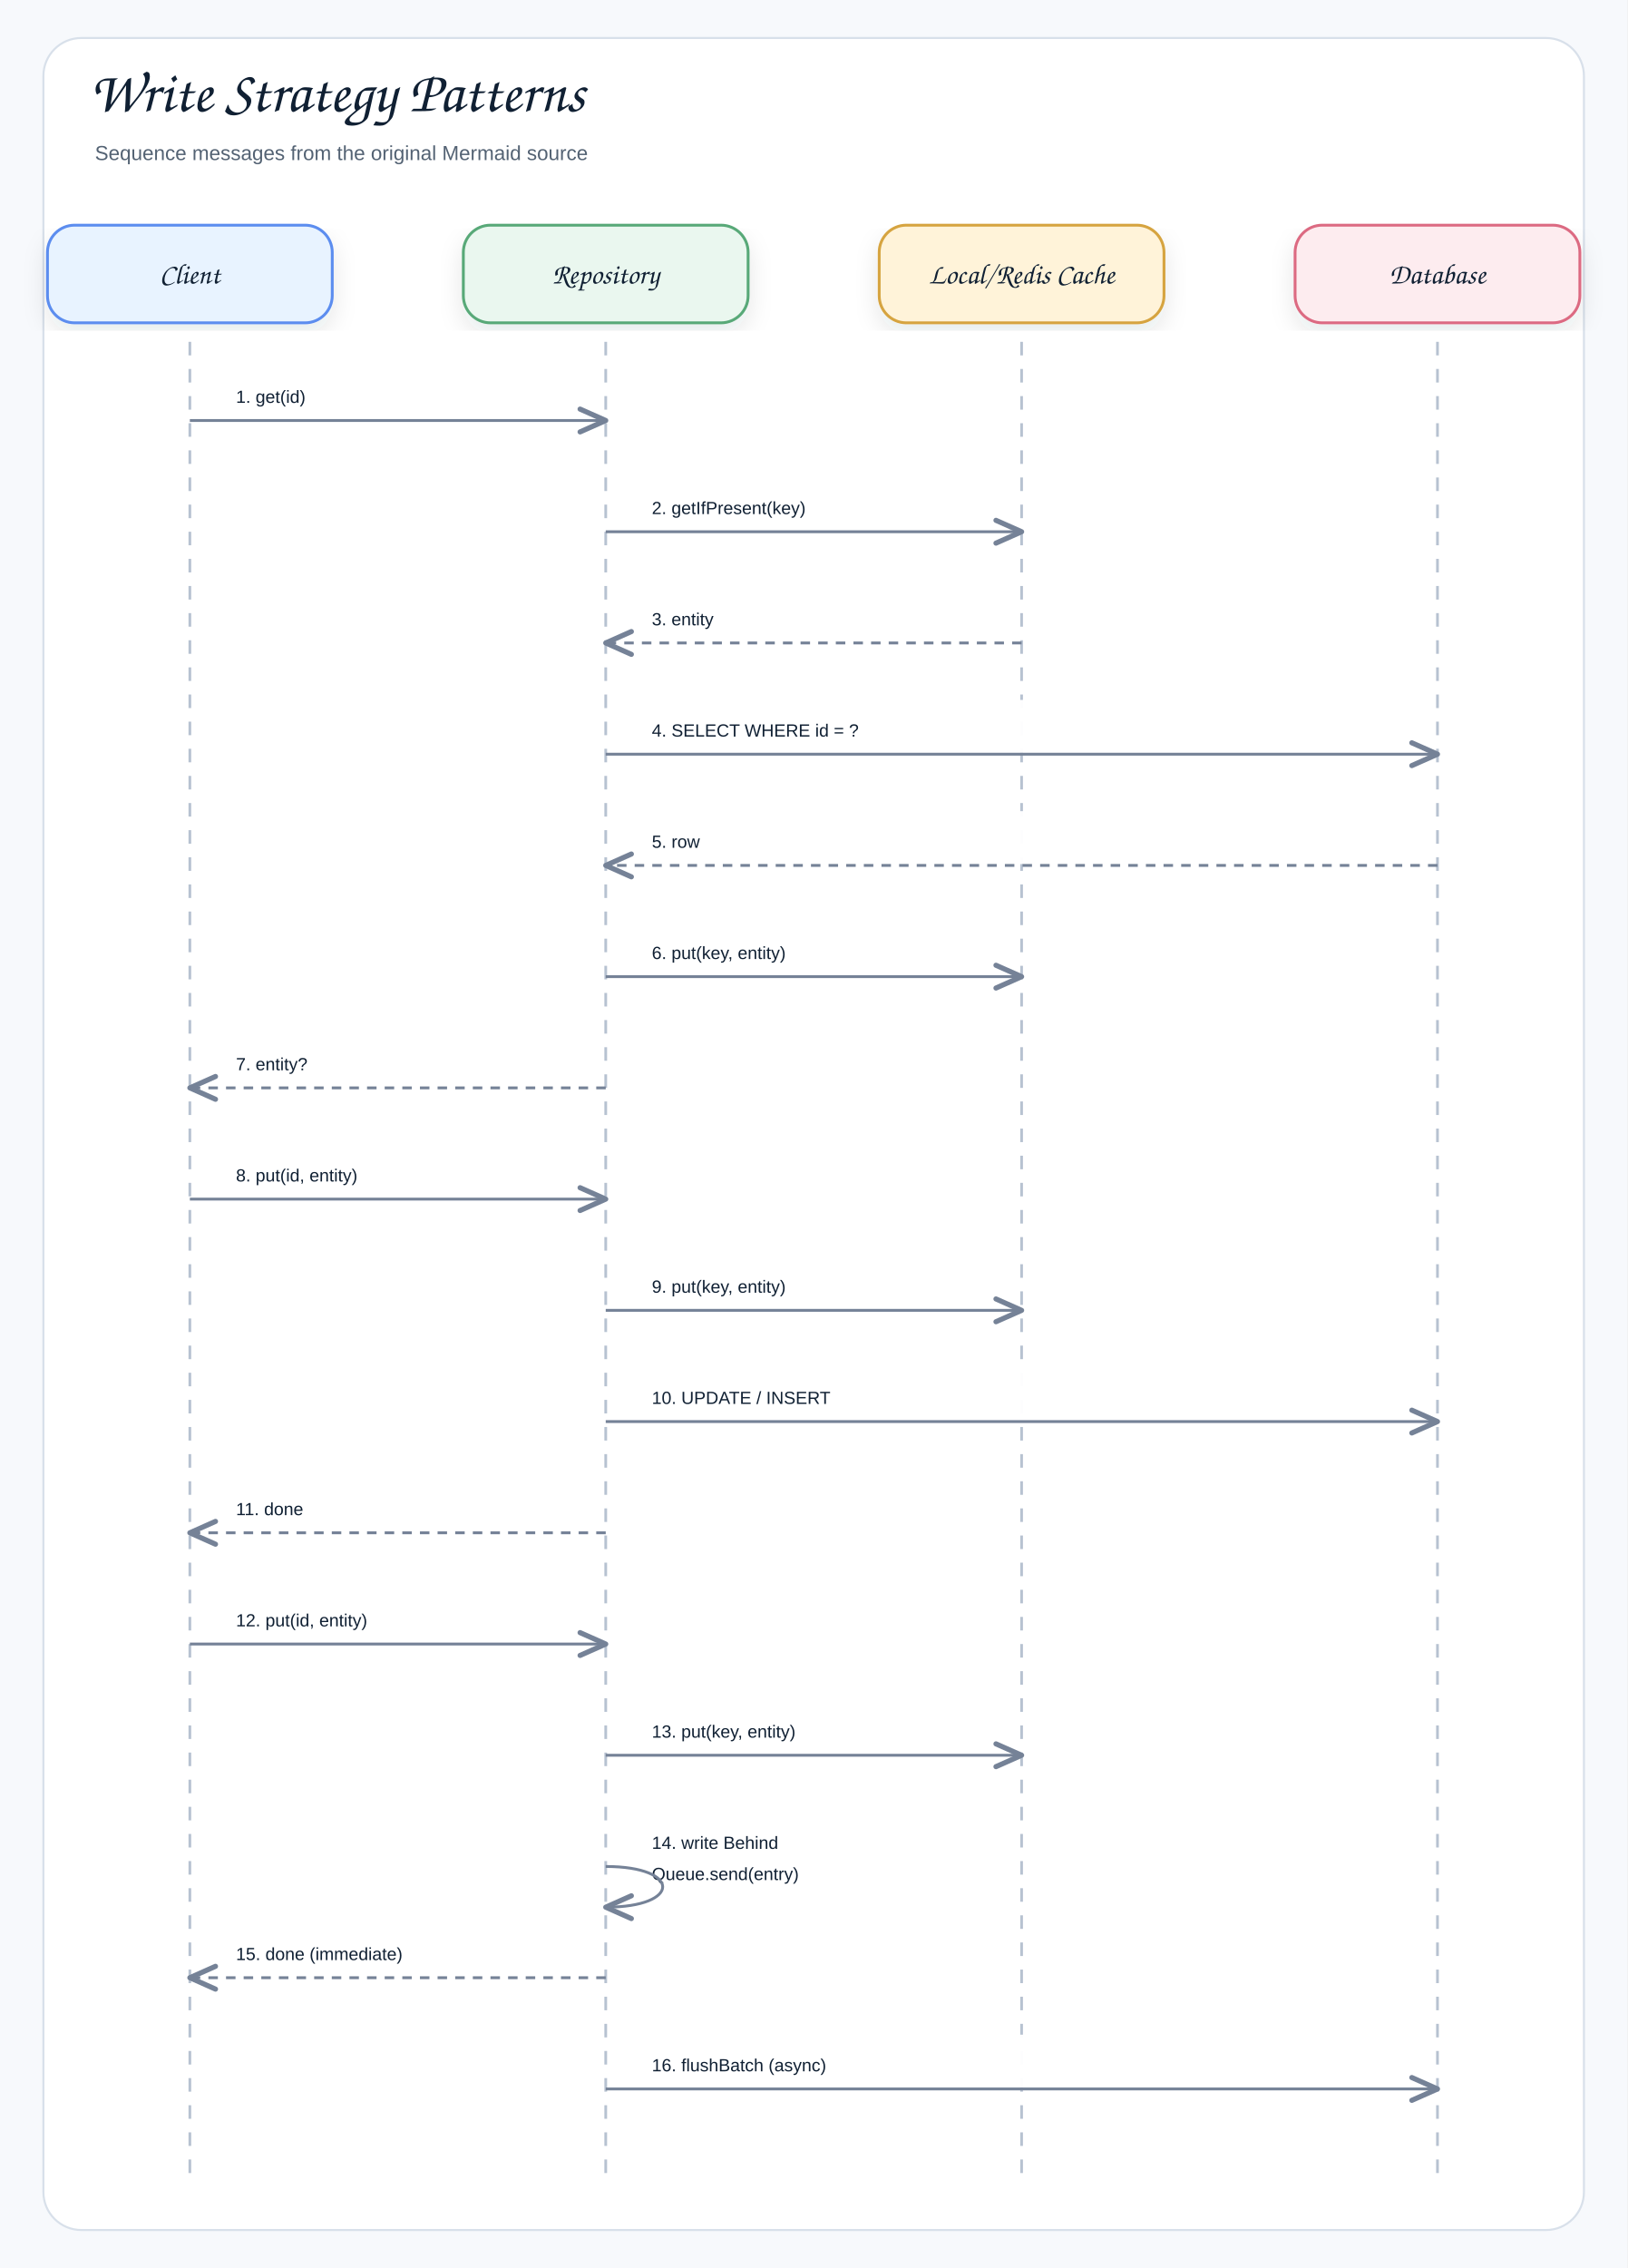
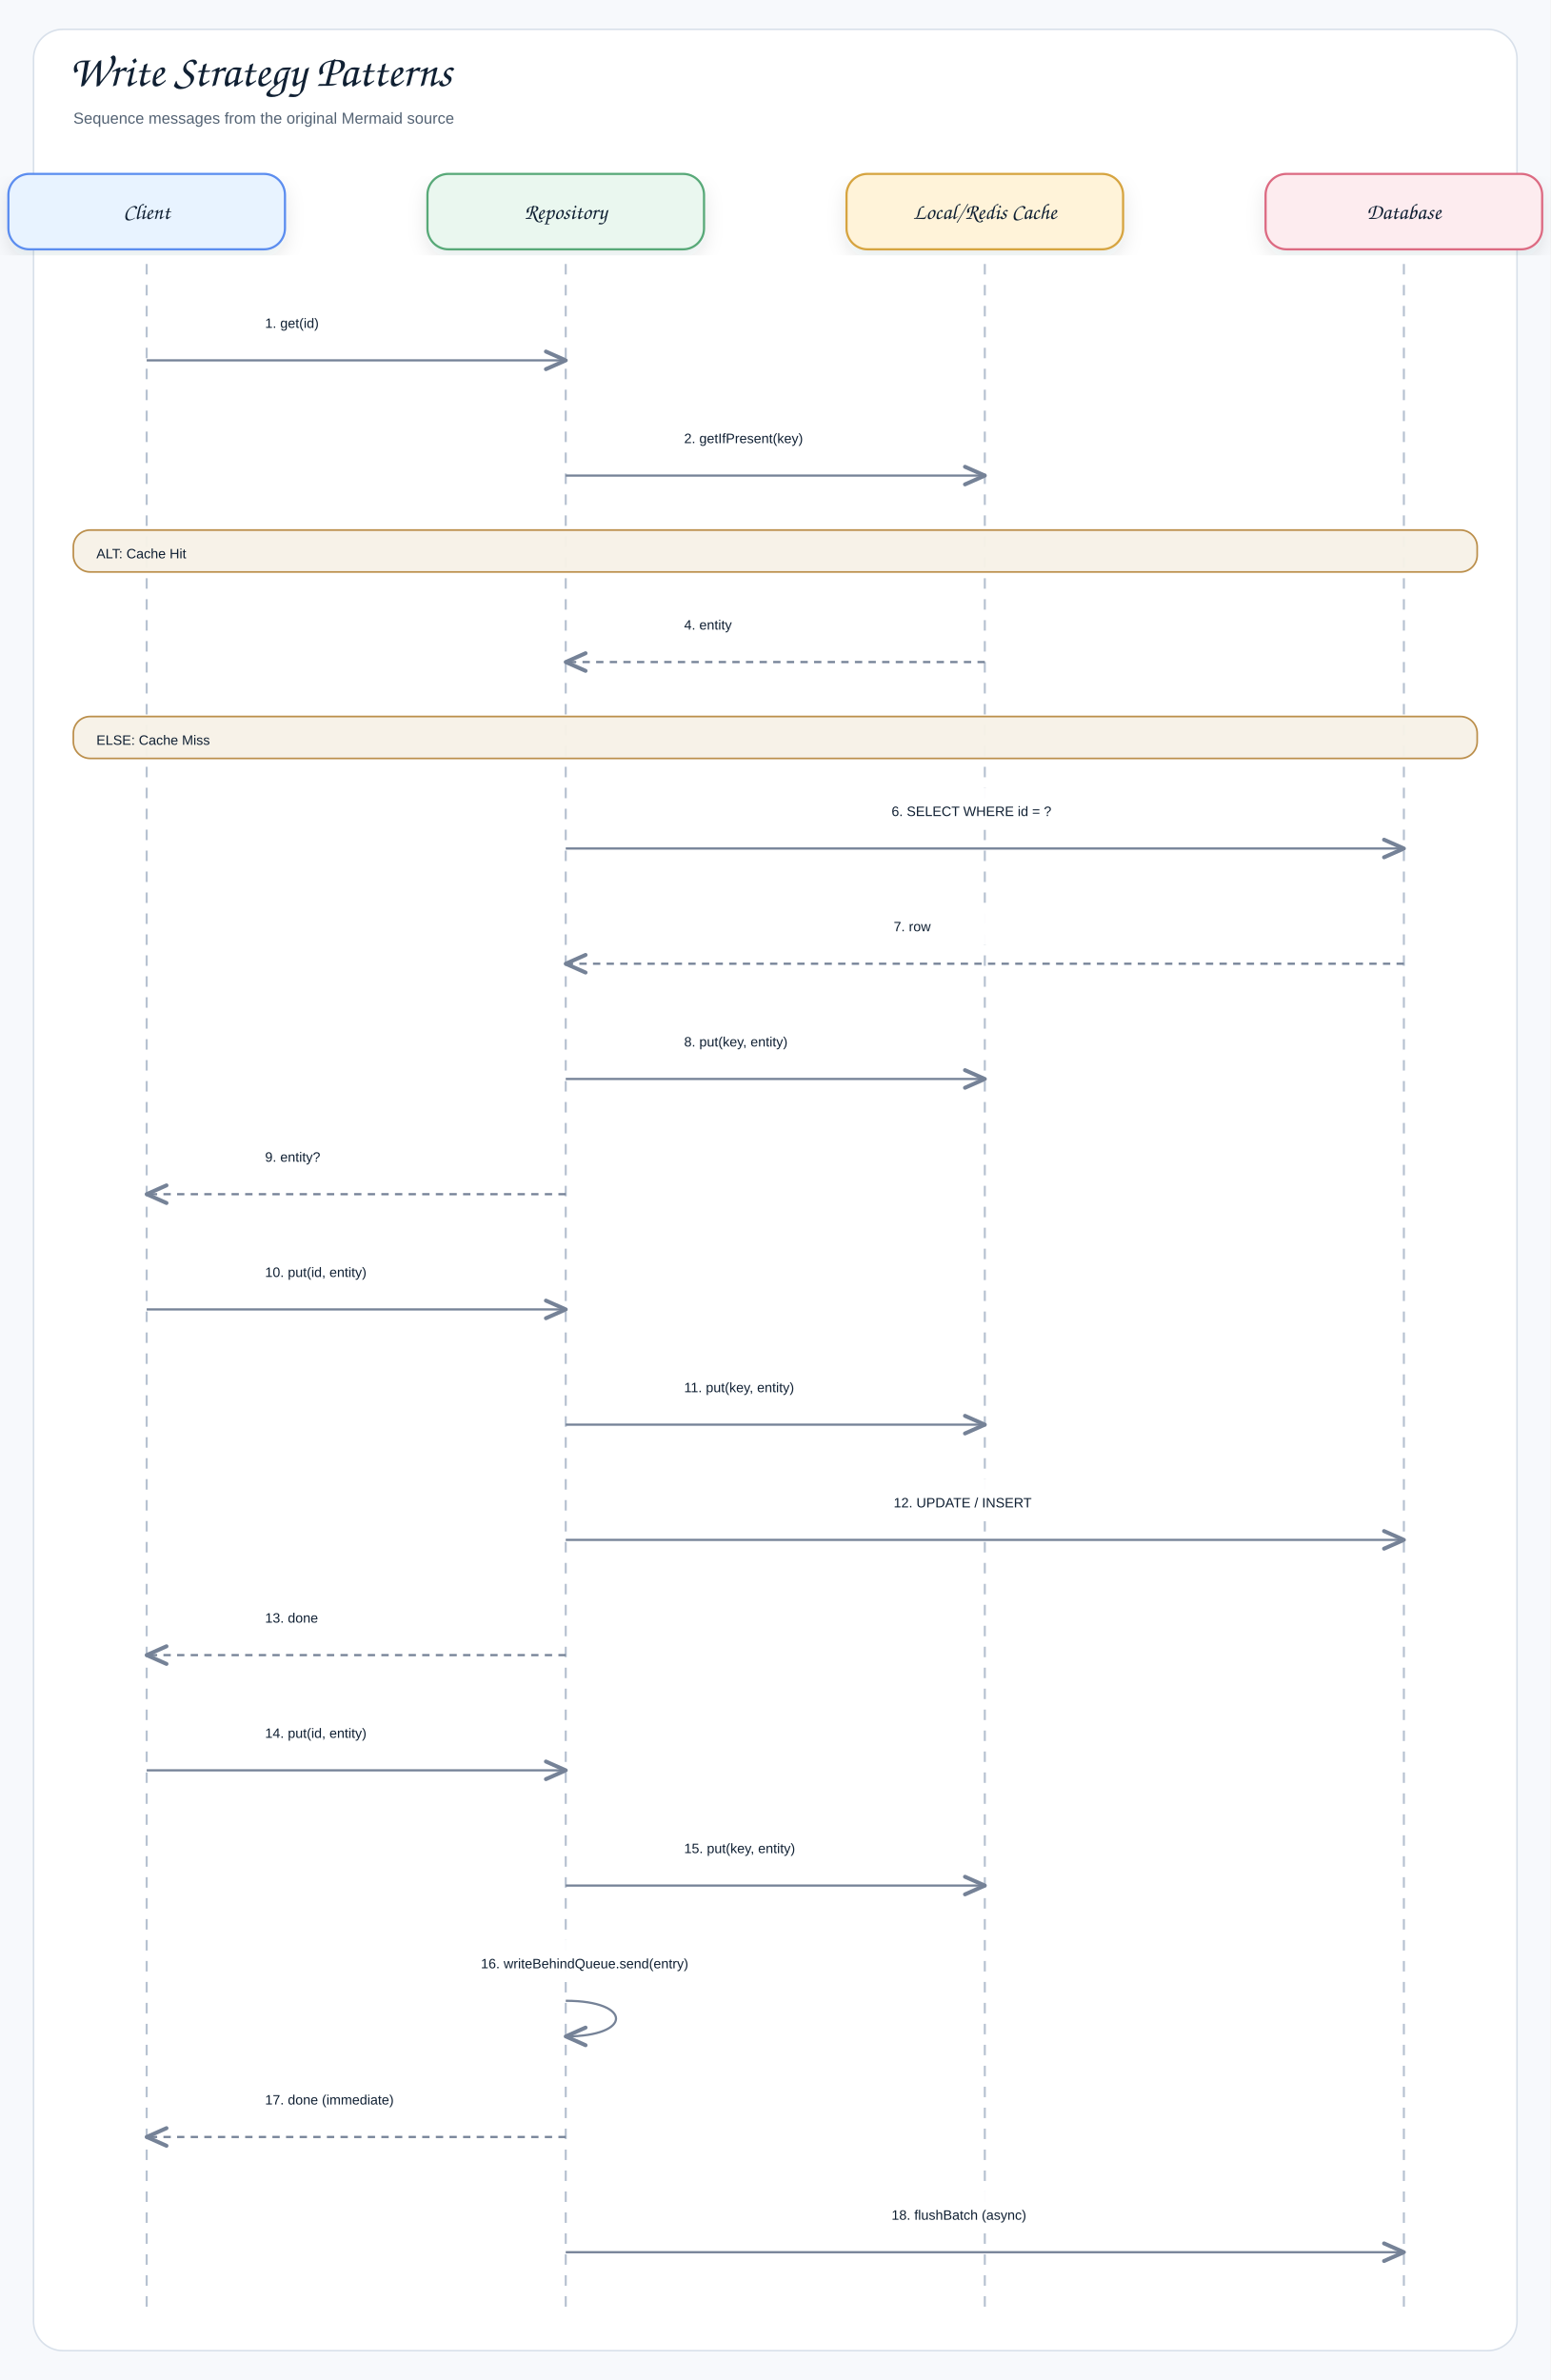
- <svg xmlns="http://www.w3.org/2000/svg" width="1200" height="1672" viewBox="0 0 1200 1672" role="img" aria-label="Write Strategy Patterns">
+ <svg xmlns="http://www.w3.org/2000/svg" width="1480" height="2272" viewBox="0 0 1480 2272" role="img" aria-label="Write Strategy Patterns">
  <defs>
    <filter id="shadow" x="-8%" y="-8%" width="116%" height="116%">
      <feDropShadow dx="0" dy="8" stdDeviation="9" flood-color="#1f2937" flood-opacity="0.10" />
    </filter>
    <marker id="openArrow" markerWidth="12" markerHeight="10" refX="10" refY="5" orient="auto" markerUnits="strokeWidth">
      <path d="M 1 1 L 10 5 L 1 9" fill="none" stroke="#758297" stroke-width="1.8" stroke-linecap="round" stroke-linejoin="round" />
    </marker>
    <marker id="inherit" markerWidth="14" markerHeight="12" refX="12" refY="6" orient="auto" markerUnits="strokeWidth">
      <path d="M 0 1 L 12 6 L 0 11 Z" fill="#ffffff" stroke="#758297" stroke-width="1.8" />
    </marker>
    <style>
    .canvas{fill:#f7f9fc}.frame{fill:#fff;stroke:#d8e0ea;stroke-width:1.5}
    .title{font-family:"Architects Daughter","Comic Sans MS","Comic Sans",cursive;font-size:43px;font-weight:400;fill:#102033}
    .subtitle{font-family:"Comic Sans MS","Comic Sans","Comic Neue",Arial,sans-serif;font-size:15px;font-weight:400;fill:#536273}
    .label{font-family:"Architects Daughter","Comic Sans MS","Comic Sans",cursive;font-size:25px;font-weight:400;fill:#102033}
    .smallLabel{font-family:"Architects Daughter","Comic Sans MS","Comic Sans",cursive;font-size:21px;font-weight:400;fill:#102033}
    .mono{font-family:"Comic Sans MS","Comic Sans","Comic Neue",Arial,sans-serif;font-size:12px;font-weight:400;fill:#102033}
    .small{font-family:"Comic Sans MS","Comic Sans","Comic Neue",Arial,sans-serif;font-size:12px;font-weight:400;fill:#536273}
    .strong{font-family:"Comic Sans MS","Comic Sans","Comic Neue",Arial,sans-serif;font-size:13px;font-weight:400;fill:#102033}
    .card{stroke-width:2.1;filter:url(#shadow)}.compartment{stroke-width:1.5;fill:none}
    .line{stroke:#758297;stroke-width:2.1;fill:none;marker-end:url(#openArrow)}
    .plainLine{stroke:#758297;stroke-width:2.1;fill:none}
    .dashed{stroke:#758297;stroke-width:2.1;stroke-dasharray:7 6;fill:none;marker-end:url(#openArrow)}
    .inheritLine{stroke:#758297;stroke-width:2.2;fill:none;marker-end:url(#inherit)}
    .implLine{stroke:#758297;stroke-width:2.2;stroke-dasharray:8 7;fill:none;marker-end:url(#inherit)}
  </style>
  </defs>
-   <rect class="canvas" width="1200" height="1672" />
-   <rect class="frame" x="32" y="28" width="1136" height="1616" rx="28" />
+   <rect class="canvas" width="1480" height="2272" />
+   <rect class="frame" x="32" y="28" width="1416" height="2216" rx="28" />
  <text class="title" x="66" y="82">Write Strategy Patterns</text>
  <text class="subtitle" x="70" y="118">Sequence messages from the original Mermaid source</text>
-   <rect class="card" x="35" y="166" width="210" height="72" rx="20" fill="#E8F3FF" stroke="#5B8DEF" />
+   <rect class="card" x="8" y="166" width="264" height="72" rx="20" fill="#E8F3FF" stroke="#5B8DEF" />
  <text class="smallLabel" x="140" y="209" text-anchor="middle">Client</text>
-   <line x1="140" y1="252" x2="140" y2="1612" stroke="#b7c2d1" stroke-width="2" stroke-dasharray="10 10" />
-   <rect class="card" x="341.667" y="166" width="210" height="72" rx="20" fill="#EAF7EF" stroke="#58A978" />
-   <text class="smallLabel" x="446.667" y="209" text-anchor="middle">Repository</text>
-   <line x1="446.667" y1="252" x2="446.667" y2="1612" stroke="#b7c2d1" stroke-width="2" stroke-dasharray="10 10" />
-   <rect class="card" x="648.333" y="166" width="210" height="72" rx="20" fill="#FFF3D9" stroke="#D6A441" />
-   <text class="smallLabel" x="753.333" y="209" text-anchor="middle">Local/Redis Cache</text>
-   <line x1="753.333" y1="252" x2="753.333" y2="1612" stroke="#b7c2d1" stroke-width="2" stroke-dasharray="10 10" />
-   <rect class="card" x="955" y="166" width="210" height="72" rx="20" fill="#FDECEF" stroke="#DC6B82" />
-   <text class="smallLabel" x="1060" y="209" text-anchor="middle">Database</text>
-   <line x1="1060" y1="252" x2="1060" y2="1612" stroke="#b7c2d1" stroke-width="2" stroke-dasharray="10 10" />
-   <rect x="158" y="270" width="270.667" height="39" rx="12" fill="#ffffff" opacity="0.97" />
-   <text class="strong" x="174" y="297" text-anchor="start">1. get(id)</text>
-   <path class="line" d="M140 310 L446.667 310" />
-   <rect x="464.667" y="352" width="270.667" height="39" rx="12" fill="#ffffff" opacity="0.97" />
-   <text class="strong" x="480.667" y="379" text-anchor="start">2. getIfPresent(key)</text>
-   <path class="line" d="M446.667 392 L753.333 392" />
-   <rect x="464.667" y="434" width="270.667" height="39" rx="12" fill="#ffffff" opacity="0.97" />
-   <text class="strong" x="480.667" y="461" text-anchor="start">3. entity</text>
-   <path class="dashed" d="M753.333 474 L446.667 474" />
-   <rect x="464.667" y="516" width="577.333" height="39" rx="12" fill="#ffffff" opacity="0.97" />
-   <text class="strong" x="480.667" y="543" text-anchor="start">4. SELECT WHERE id = ?</text>
-   <path class="line" d="M446.667 556 L1060 556" />
-   <rect x="464.667" y="598" width="577.333" height="39" rx="12" fill="#ffffff" opacity="0.97" />
-   <text class="strong" x="480.667" y="625" text-anchor="start">5. row</text>
-   <path class="dashed" d="M1060 638 L446.667 638" />
-   <rect x="464.667" y="680" width="270.667" height="39" rx="12" fill="#ffffff" opacity="0.97" />
-   <text class="strong" x="480.667" y="707" text-anchor="start">6. put(key, entity)</text>
-   <path class="line" d="M446.667 720 L753.333 720" />
-   <rect x="158" y="762" width="270.667" height="39" rx="12" fill="#ffffff" opacity="0.97" />
-   <text class="strong" x="174" y="789" text-anchor="start">7. entity?</text>
-   <path class="dashed" d="M446.667 802 L140 802" />
-   <rect x="158" y="844" width="270.667" height="39" rx="12" fill="#ffffff" opacity="0.97" />
-   <text class="strong" x="174" y="871" text-anchor="start">8. put(id, entity)</text>
-   <path class="line" d="M140 884 L446.667 884" />
-   <rect x="464.667" y="926" width="270.667" height="39" rx="12" fill="#ffffff" opacity="0.97" />
-   <text class="strong" x="480.667" y="953" text-anchor="start">9. put(key, entity)</text>
-   <path class="line" d="M446.667 966 L753.333 966" />
-   <rect x="464.667" y="1008" width="577.333" height="39" rx="12" fill="#ffffff" opacity="0.97" />
-   <text class="strong" x="480.667" y="1035" text-anchor="start">10. UPDATE / INSERT</text>
-   <path class="line" d="M446.667 1048 L1060 1048" />
-   <rect x="158" y="1090" width="270.667" height="39" rx="12" fill="#ffffff" opacity="0.97" />
-   <text class="strong" x="174" y="1117" text-anchor="start">11. done</text>
-   <path class="dashed" d="M446.667 1130 L140 1130" />
-   <rect x="158" y="1172" width="270.667" height="39" rx="12" fill="#ffffff" opacity="0.97" />
-   <text class="strong" x="174" y="1199" text-anchor="start">12. put(id, entity)</text>
-   <path class="line" d="M140 1212 L446.667 1212" />
-   <rect x="464.667" y="1254" width="270.667" height="39" rx="12" fill="#ffffff" opacity="0.97" />
-   <text class="strong" x="480.667" y="1281" text-anchor="start">13. put(key, entity)</text>
-   <path class="line" d="M446.667 1294 L753.333 1294" />
-   <rect x="464.667" y="1336" width="190" height="62" rx="12" fill="#ffffff" opacity="0.97" />
-   <text class="strong" x="480.667" y="1363" text-anchor="start">14. write Behind</text>
-   <text class="strong" x="480.667" y="1386" text-anchor="start">Queue.send(entry)</text>
-   <path class="line" d="M446.667 1376 C502.667 1376 502.667 1406 446.667 1406" />
-   <rect x="158" y="1418" width="270.667" height="39" rx="12" fill="#ffffff" opacity="0.97" />
-   <text class="strong" x="174" y="1445" text-anchor="start">15. done (immediate)</text>
-   <path class="dashed" d="M446.667 1458 L140 1458" />
-   <rect x="464.667" y="1500" width="577.333" height="39" rx="12" fill="#ffffff" opacity="0.97" />
-   <text class="strong" x="480.667" y="1527" text-anchor="start">16. flushBatch (async)</text>
-   <path class="line" d="M446.667 1540 L1060 1540" />
+   <line class="lifeline" x1="140" y1="252" x2="140" y2="2212" stroke="#b7c2d1" stroke-width="2" stroke-dasharray="10 10" />
+   <rect class="card" x="408" y="166" width="264" height="72" rx="20" fill="#EAF7EF" stroke="#58A978" />
+   <text class="smallLabel" x="540" y="209" text-anchor="middle">Repository</text>
+   <line class="lifeline" x1="540" y1="252" x2="540" y2="2212" stroke="#b7c2d1" stroke-width="2" stroke-dasharray="10 10" />
+   <rect class="card" x="808" y="166" width="264" height="72" rx="20" fill="#FFF3D9" stroke="#D6A441" />
+   <text class="smallLabel" x="940" y="209" text-anchor="middle">Local/Redis Cache</text>
+   <line class="lifeline" x1="940" y1="252" x2="940" y2="2212" stroke="#b7c2d1" stroke-width="2" stroke-dasharray="10 10" />
+   <rect class="card" x="1208" y="166" width="264" height="72" rx="20" fill="#FDECEF" stroke="#DC6B82" />
+   <text class="smallLabel" x="1340" y="209" text-anchor="middle">Database</text>
+   <line class="lifeline" x1="1340" y1="252" x2="1340" y2="2212" stroke="#b7c2d1" stroke-width="2" stroke-dasharray="10 10" />
+   <rect x="235" y="286" width="210" height="40" rx="12" fill="#ffffff" opacity="0.97" />
+   <text class="strong" x="253" y="313" text-anchor="start">1. get(id)</text>
+   <path class="line" d="M140 344 L540 344" />
+   <rect x="635" y="396" width="210" height="40" rx="12" fill="#ffffff" opacity="0.97" />
+   <text class="strong" x="653" y="423" text-anchor="start">2. getIfPresent(key)</text>
+   <path class="line" d="M540 454 L940 454" />
+   <rect x="70" y="506" width="1340" height="40" rx="16" fill="#F7F1E7" stroke="#B88A44" stroke-width="1.6" opacity="0.96" />
+   <text class="strong" x="92" y="533" text-anchor="start">ALT: Cache Hit</text>
+   <rect x="635" y="574" width="210" height="40" rx="12" fill="#ffffff" opacity="0.97" />
+   <text class="strong" x="653" y="601" text-anchor="start">4. entity</text>
+   <path class="dashed" d="M940 632 L540 632" />
+   <rect x="70" y="684" width="1340" height="40" rx="16" fill="#F7F1E7" stroke="#B88A44" stroke-width="1.6" opacity="0.96" />
+   <text class="strong" x="92" y="711" text-anchor="start">ELSE: Cache Miss</text>
+   <rect x="833" y="752" width="214" height="40" rx="12" fill="#ffffff" opacity="0.97" />
+   <text class="strong" x="851" y="779" text-anchor="start">6. SELECT WHERE id = ?</text>
+   <path class="line" d="M540 810 L1340 810" />
+   <rect x="835" y="862" width="210" height="40" rx="12" fill="#ffffff" opacity="0.97" />
+   <text class="strong" x="853" y="889" text-anchor="start">7. row</text>
+   <path class="dashed" d="M1340 920 L540 920" />
+   <rect x="635" y="972" width="210" height="40" rx="12" fill="#ffffff" opacity="0.97" />
+   <text class="strong" x="653" y="999" text-anchor="start">8. put(key, entity)</text>
+   <path class="line" d="M540 1030 L940 1030" />
+   <rect x="235" y="1082" width="210" height="40" rx="12" fill="#ffffff" opacity="0.97" />
+   <text class="strong" x="253" y="1109" text-anchor="start">9. entity?</text>
+   <path class="dashed" d="M540 1140 L140 1140" />
+   <rect x="235" y="1192" width="210" height="40" rx="12" fill="#ffffff" opacity="0.97" />
+   <text class="strong" x="253" y="1219" text-anchor="start">10. put(id, entity)</text>
+   <path class="line" d="M140 1250 L540 1250" />
+   <rect x="635" y="1302" width="210" height="40" rx="12" fill="#ffffff" opacity="0.97" />
+   <text class="strong" x="653" y="1329" text-anchor="start">11. put(key, entity)</text>
+   <path class="line" d="M540 1360 L940 1360" />
+   <rect x="835" y="1412" width="210" height="40" rx="12" fill="#ffffff" opacity="0.97" />
+   <text class="strong" x="853" y="1439" text-anchor="start">12. UPDATE / INSERT</text>
+   <path class="line" d="M540 1470 L1340 1470" />
+   <rect x="235" y="1522" width="210" height="40" rx="12" fill="#ffffff" opacity="0.97" />
+   <text class="strong" x="253" y="1549" text-anchor="start">13. done</text>
+   <path class="dashed" d="M540 1580 L140 1580" />
+   <rect x="235" y="1632" width="210" height="40" rx="12" fill="#ffffff" opacity="0.97" />
+   <text class="strong" x="253" y="1659" text-anchor="start">14. put(id, entity)</text>
+   <path class="line" d="M140 1690 L540 1690" />
+   <rect x="635" y="1742" width="210" height="40" rx="12" fill="#ffffff" opacity="0.97" />
+   <text class="strong" x="653" y="1769" text-anchor="start">15. put(key, entity)</text>
+   <path class="line" d="M540 1800 L940 1800" />
+   <rect x="441" y="1852" width="294" height="40" rx="12" fill="#ffffff" opacity="0.97" />
+   <text class="strong" x="459" y="1879" text-anchor="start">16. writeBehindQueue.send(entry)</text>
+   <path class="line" d="M540 1910 C604 1910 604 1944 540 1944" />
+   <rect x="235" y="1982" width="210" height="40" rx="12" fill="#ffffff" opacity="0.97" />
+   <text class="strong" x="253" y="2009" text-anchor="start">17. done (immediate)</text>
+   <path class="dashed" d="M540 2040 L140 2040" />
+   <rect x="833" y="2092" width="214" height="40" rx="12" fill="#ffffff" opacity="0.97" />
+   <text class="strong" x="851" y="2119" text-anchor="start">18. flushBatch (async)</text>
+   <path class="line" d="M540 2150 L1340 2150" />
</svg>
